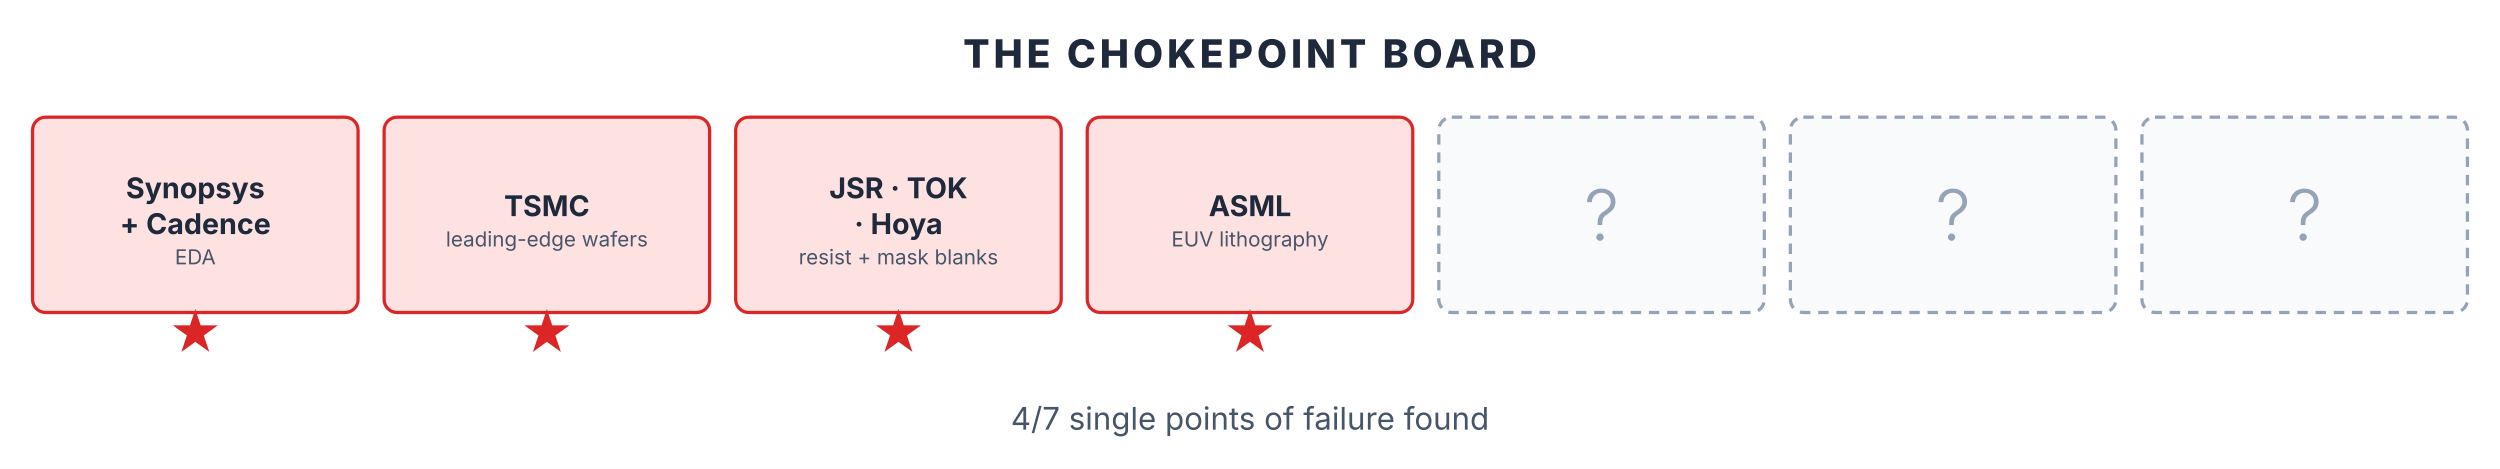
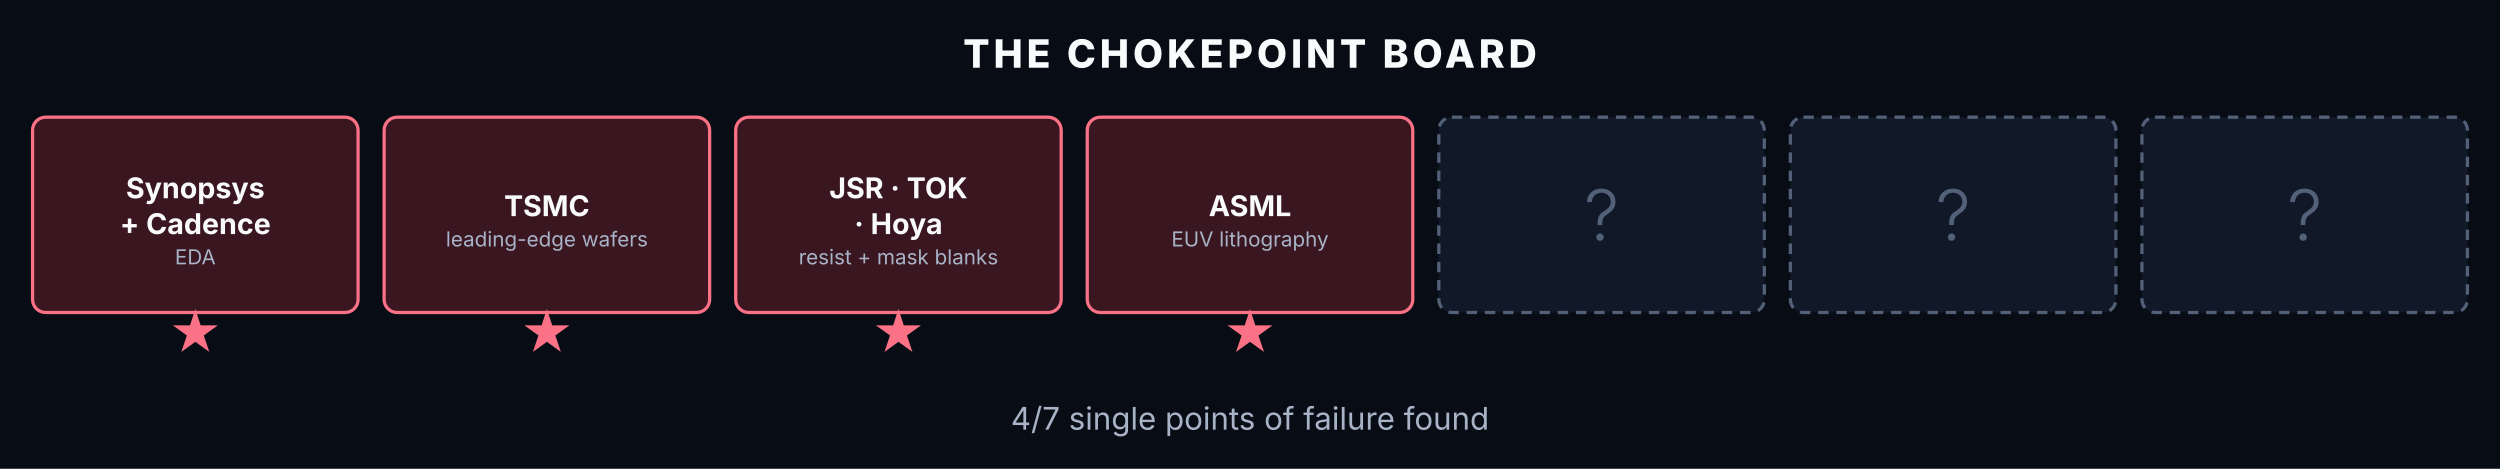
<svg xmlns="http://www.w3.org/2000/svg" viewBox="0 0 1920 360" font-family="Inter, -apple-system, sans-serif">
-   <rect width="1920" height="360" fill="#ffffff" />
-   <text x="960" y="52" text-anchor="middle" font-size="30" font-weight="800" letter-spacing="3" fill="#1e293b">THE CHOKEPOINT BOARD</text>
-   <rect x="25" y="90" width="250" height="150" rx="10" fill="#fee2e2" stroke="#dc2626" stroke-width="2.5" />
-   <text x="150" y="144.25" text-anchor="middle" dominant-baseline="central" font-size="22" font-weight="700" fill="#1e293b">Synopsys</text>
-   <text x="150" y="171.75" text-anchor="middle" dominant-baseline="central" font-size="22" font-weight="700" fill="#1e293b">+ Cadence</text>
-   <text x="150" y="197.25" text-anchor="middle" dominant-baseline="central" font-size="15.84" fill="#475569">EDA</text>
-   <text x="150" y="270" text-anchor="middle" font-size="40" fill="#dc2626">★</text>
-   <rect x="295" y="90" width="250" height="150" rx="10" fill="#fee2e2" stroke="#dc2626" stroke-width="2.5" />
-   <text x="420" y="158" text-anchor="middle" dominant-baseline="central" font-size="22" font-weight="700" fill="#1e293b">TSMC</text>
-   <text x="420" y="183.5" text-anchor="middle" dominant-baseline="central" font-size="15.84" fill="#475569">leading-edge wafers</text>
-   <text x="420" y="270" text-anchor="middle" font-size="40" fill="#dc2626">★</text>
-   <rect x="565" y="90" width="250" height="150" rx="10" fill="#fee2e2" stroke="#dc2626" stroke-width="2.5" />
-   <text x="690" y="144.25" text-anchor="middle" dominant-baseline="central" font-size="22" font-weight="700" fill="#1e293b">JSR · TOK</text>
-   <text x="690" y="171.75" text-anchor="middle" dominant-baseline="central" font-size="22" font-weight="700" fill="#1e293b">· Hoya</text>
-   <text x="690" y="197.25" text-anchor="middle" dominant-baseline="central" font-size="15.84" fill="#475569">resist + mask blanks</text>
-   <text x="690" y="270" text-anchor="middle" font-size="40" fill="#dc2626">★</text>
-   <rect x="835" y="90" width="250" height="150" rx="10" fill="#fee2e2" stroke="#dc2626" stroke-width="2.5" />
-   <text x="960" y="158" text-anchor="middle" dominant-baseline="central" font-size="22" font-weight="700" fill="#1e293b">ASML</text>
-   <text x="960" y="183.5" text-anchor="middle" dominant-baseline="central" font-size="15.84" fill="#475569">EUV lithography</text>
-   <text x="960" y="270" text-anchor="middle" font-size="40" fill="#dc2626">★</text>
-   <rect x="1105" y="90" width="250" height="150" rx="10" fill="#f8fafc" stroke="#94a3b8" stroke-width="2.5" stroke-dasharray="8 6" />
-   <text x="1230" y="165" text-anchor="middle" dominant-baseline="central" font-size="54" font-weight="300" fill="#94a3b8">?</text>
-   <rect x="1375" y="90" width="250" height="150" rx="10" fill="#f8fafc" stroke="#94a3b8" stroke-width="2.5" stroke-dasharray="8 6" />
-   <text x="1500" y="165" text-anchor="middle" dominant-baseline="central" font-size="54" font-weight="300" fill="#94a3b8">?</text>
-   <rect x="1645" y="90" width="250" height="150" rx="10" fill="#f8fafc" stroke="#94a3b8" stroke-width="2.5" stroke-dasharray="8 6" />
-   <text x="1770" y="165" text-anchor="middle" dominant-baseline="central" font-size="54" font-weight="300" fill="#94a3b8">?</text>
-   <text x="960" y="330" text-anchor="middle" font-size="24" fill="#475569">4/7 single points of failure found</text>
+   <rect width="1920" height="360" fill="#080c14" />
+   <text x="960" y="52" text-anchor="middle" font-size="30" font-weight="800" letter-spacing="3" fill="#f8fafc">THE CHOKEPOINT BOARD</text>
+   <rect x="25" y="90" width="250" height="150" rx="10" fill="#3a1720" stroke="#fb7185" stroke-width="2.5" />
+   <text x="150" y="144.25" text-anchor="middle" dominant-baseline="central" font-size="22" font-weight="700" fill="#f8fafc">Synopsys</text>
+   <text x="150" y="171.75" text-anchor="middle" dominant-baseline="central" font-size="22" font-weight="700" fill="#f8fafc">+ Cadence</text>
+   <text x="150" y="197.25" text-anchor="middle" dominant-baseline="central" font-size="15.84" fill="#a8b3c7">EDA</text>
+   <text x="150" y="270" text-anchor="middle" font-size="40" fill="#fb7185">★</text>
+   <rect x="295" y="90" width="250" height="150" rx="10" fill="#3a1720" stroke="#fb7185" stroke-width="2.5" />
+   <text x="420" y="158" text-anchor="middle" dominant-baseline="central" font-size="22" font-weight="700" fill="#f8fafc">TSMC</text>
+   <text x="420" y="183.5" text-anchor="middle" dominant-baseline="central" font-size="15.84" fill="#a8b3c7">leading-edge wafers</text>
+   <text x="420" y="270" text-anchor="middle" font-size="40" fill="#fb7185">★</text>
+   <rect x="565" y="90" width="250" height="150" rx="10" fill="#3a1720" stroke="#fb7185" stroke-width="2.5" />
+   <text x="690" y="144.25" text-anchor="middle" dominant-baseline="central" font-size="22" font-weight="700" fill="#f8fafc">JSR · TOK</text>
+   <text x="690" y="171.75" text-anchor="middle" dominant-baseline="central" font-size="22" font-weight="700" fill="#f8fafc">· Hoya</text>
+   <text x="690" y="197.25" text-anchor="middle" dominant-baseline="central" font-size="15.84" fill="#a8b3c7">resist + mask blanks</text>
+   <text x="690" y="270" text-anchor="middle" font-size="40" fill="#fb7185">★</text>
+   <rect x="835" y="90" width="250" height="150" rx="10" fill="#3a1720" stroke="#fb7185" stroke-width="2.5" />
+   <text x="960" y="158" text-anchor="middle" dominant-baseline="central" font-size="22" font-weight="700" fill="#f8fafc">ASML</text>
+   <text x="960" y="183.5" text-anchor="middle" dominant-baseline="central" font-size="15.84" fill="#a8b3c7">EUV lithography</text>
+   <text x="960" y="270" text-anchor="middle" font-size="40" fill="#fb7185">★</text>
+   <rect x="1105" y="90" width="250" height="150" rx="10" fill="#111827" stroke="#526078" stroke-width="2.5" stroke-dasharray="8 6" />
+   <text x="1230" y="165" text-anchor="middle" dominant-baseline="central" font-size="54" font-weight="300" fill="#526078">?</text>
+   <rect x="1375" y="90" width="250" height="150" rx="10" fill="#111827" stroke="#526078" stroke-width="2.5" stroke-dasharray="8 6" />
+   <text x="1500" y="165" text-anchor="middle" dominant-baseline="central" font-size="54" font-weight="300" fill="#526078">?</text>
+   <rect x="1645" y="90" width="250" height="150" rx="10" fill="#111827" stroke="#526078" stroke-width="2.5" stroke-dasharray="8 6" />
+   <text x="1770" y="165" text-anchor="middle" dominant-baseline="central" font-size="54" font-weight="300" fill="#526078">?</text>
+   <text x="960" y="330" text-anchor="middle" font-size="24" fill="#a8b3c7">4/7 single points of failure found</text>
</svg>
